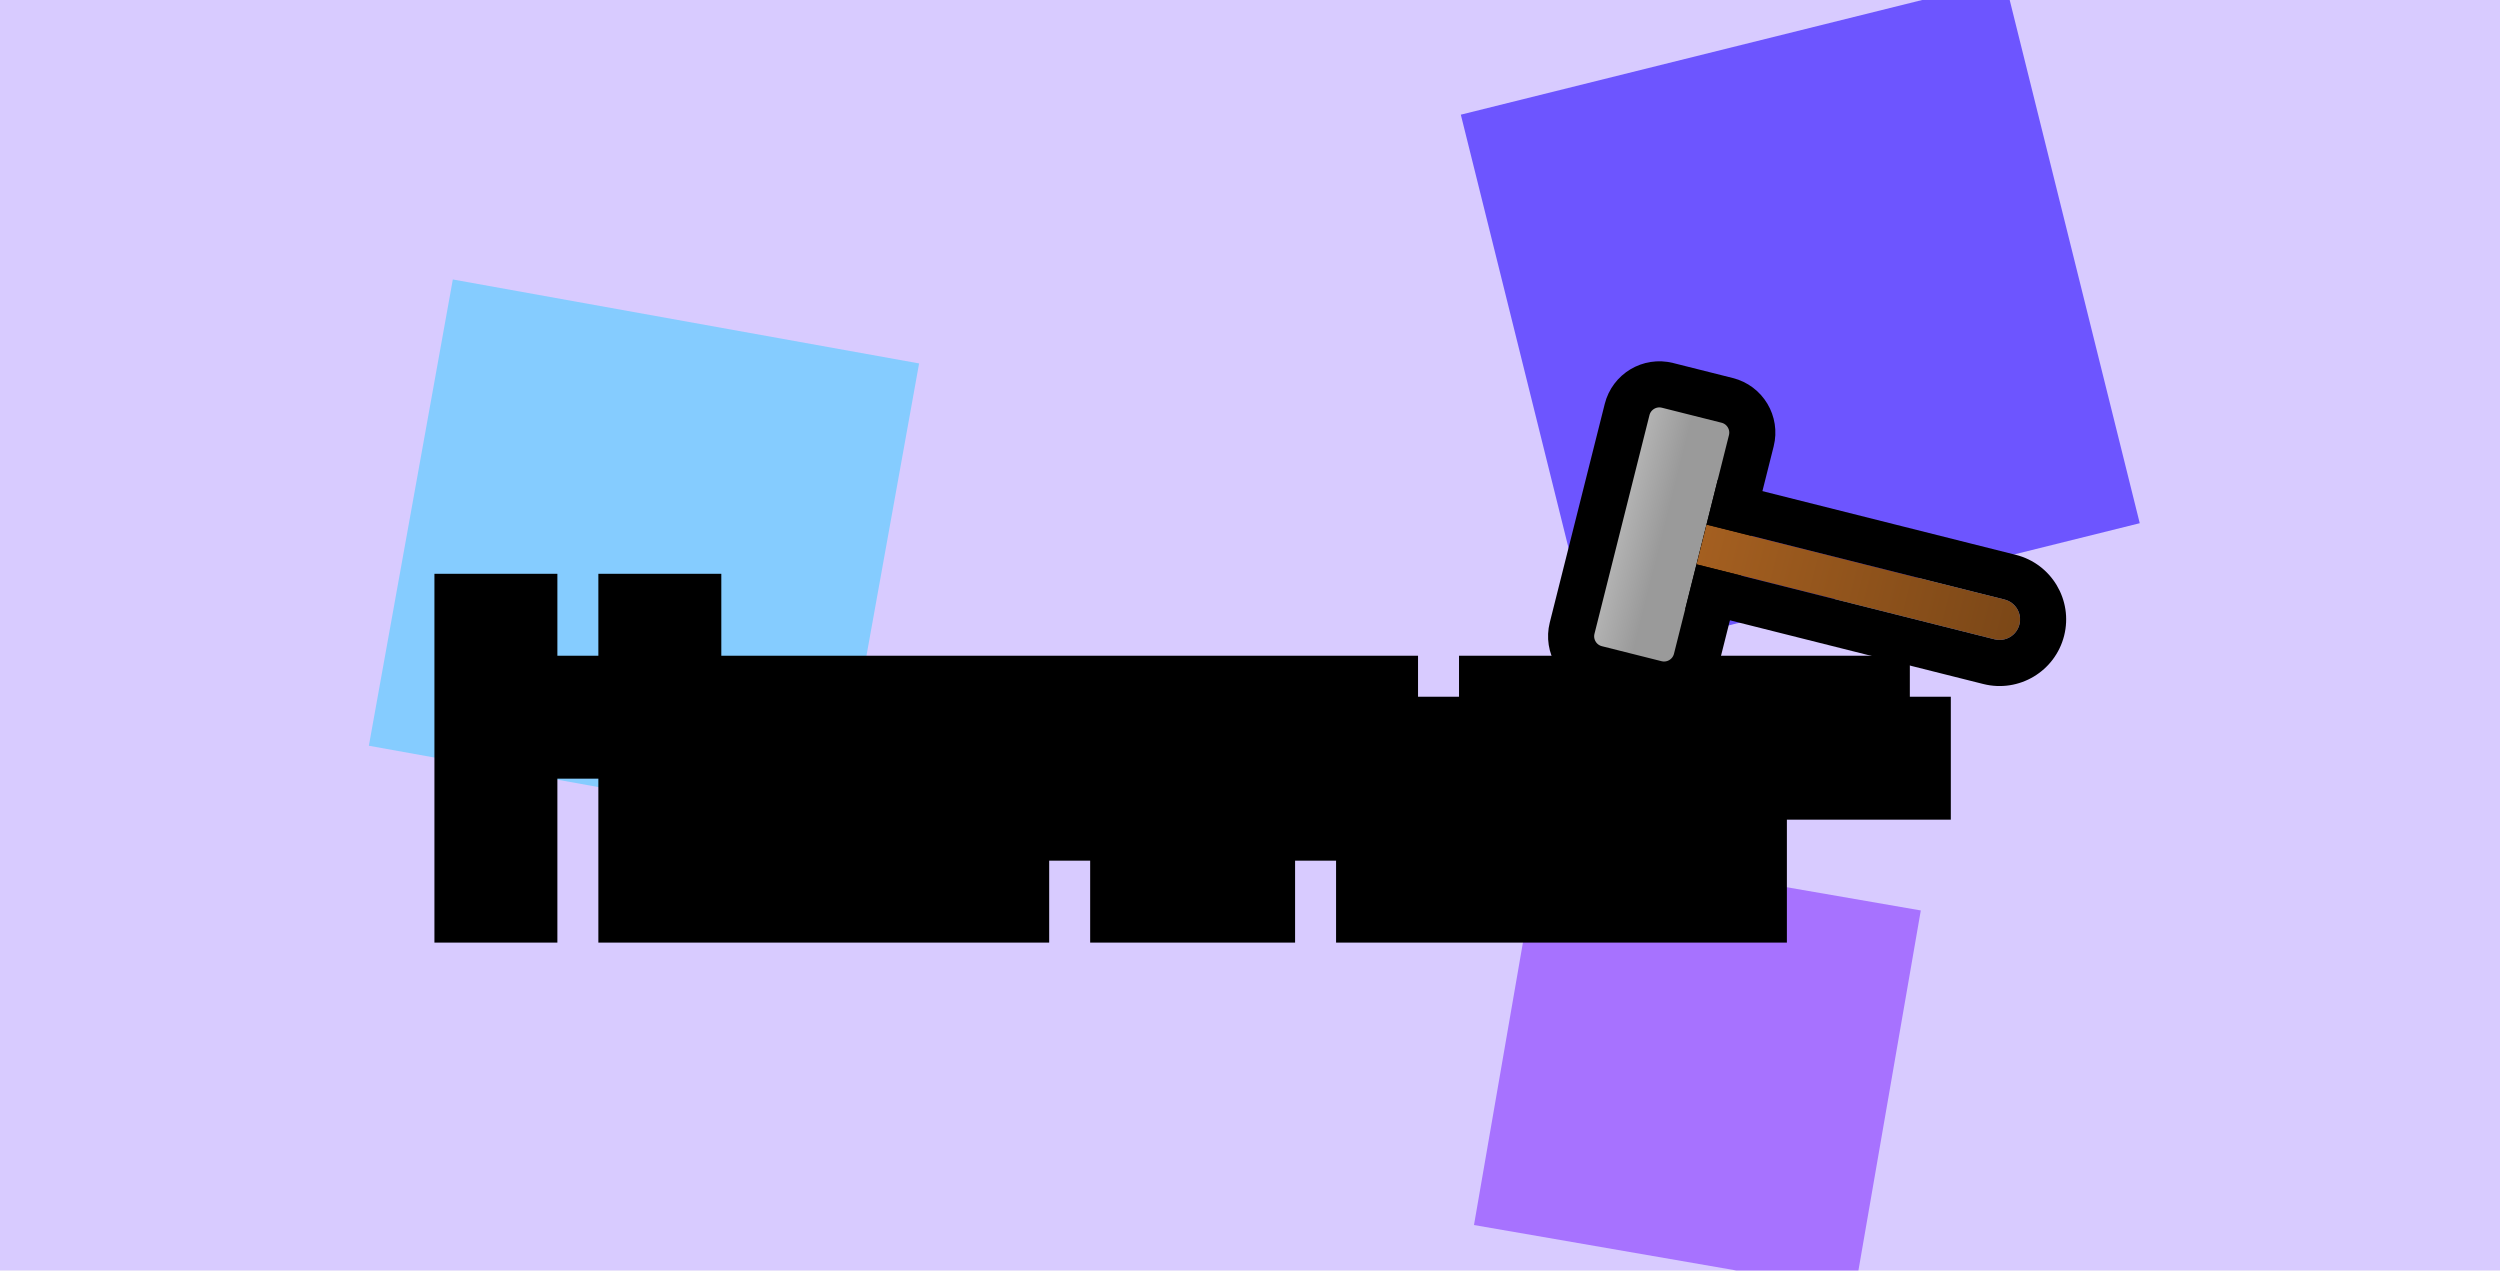
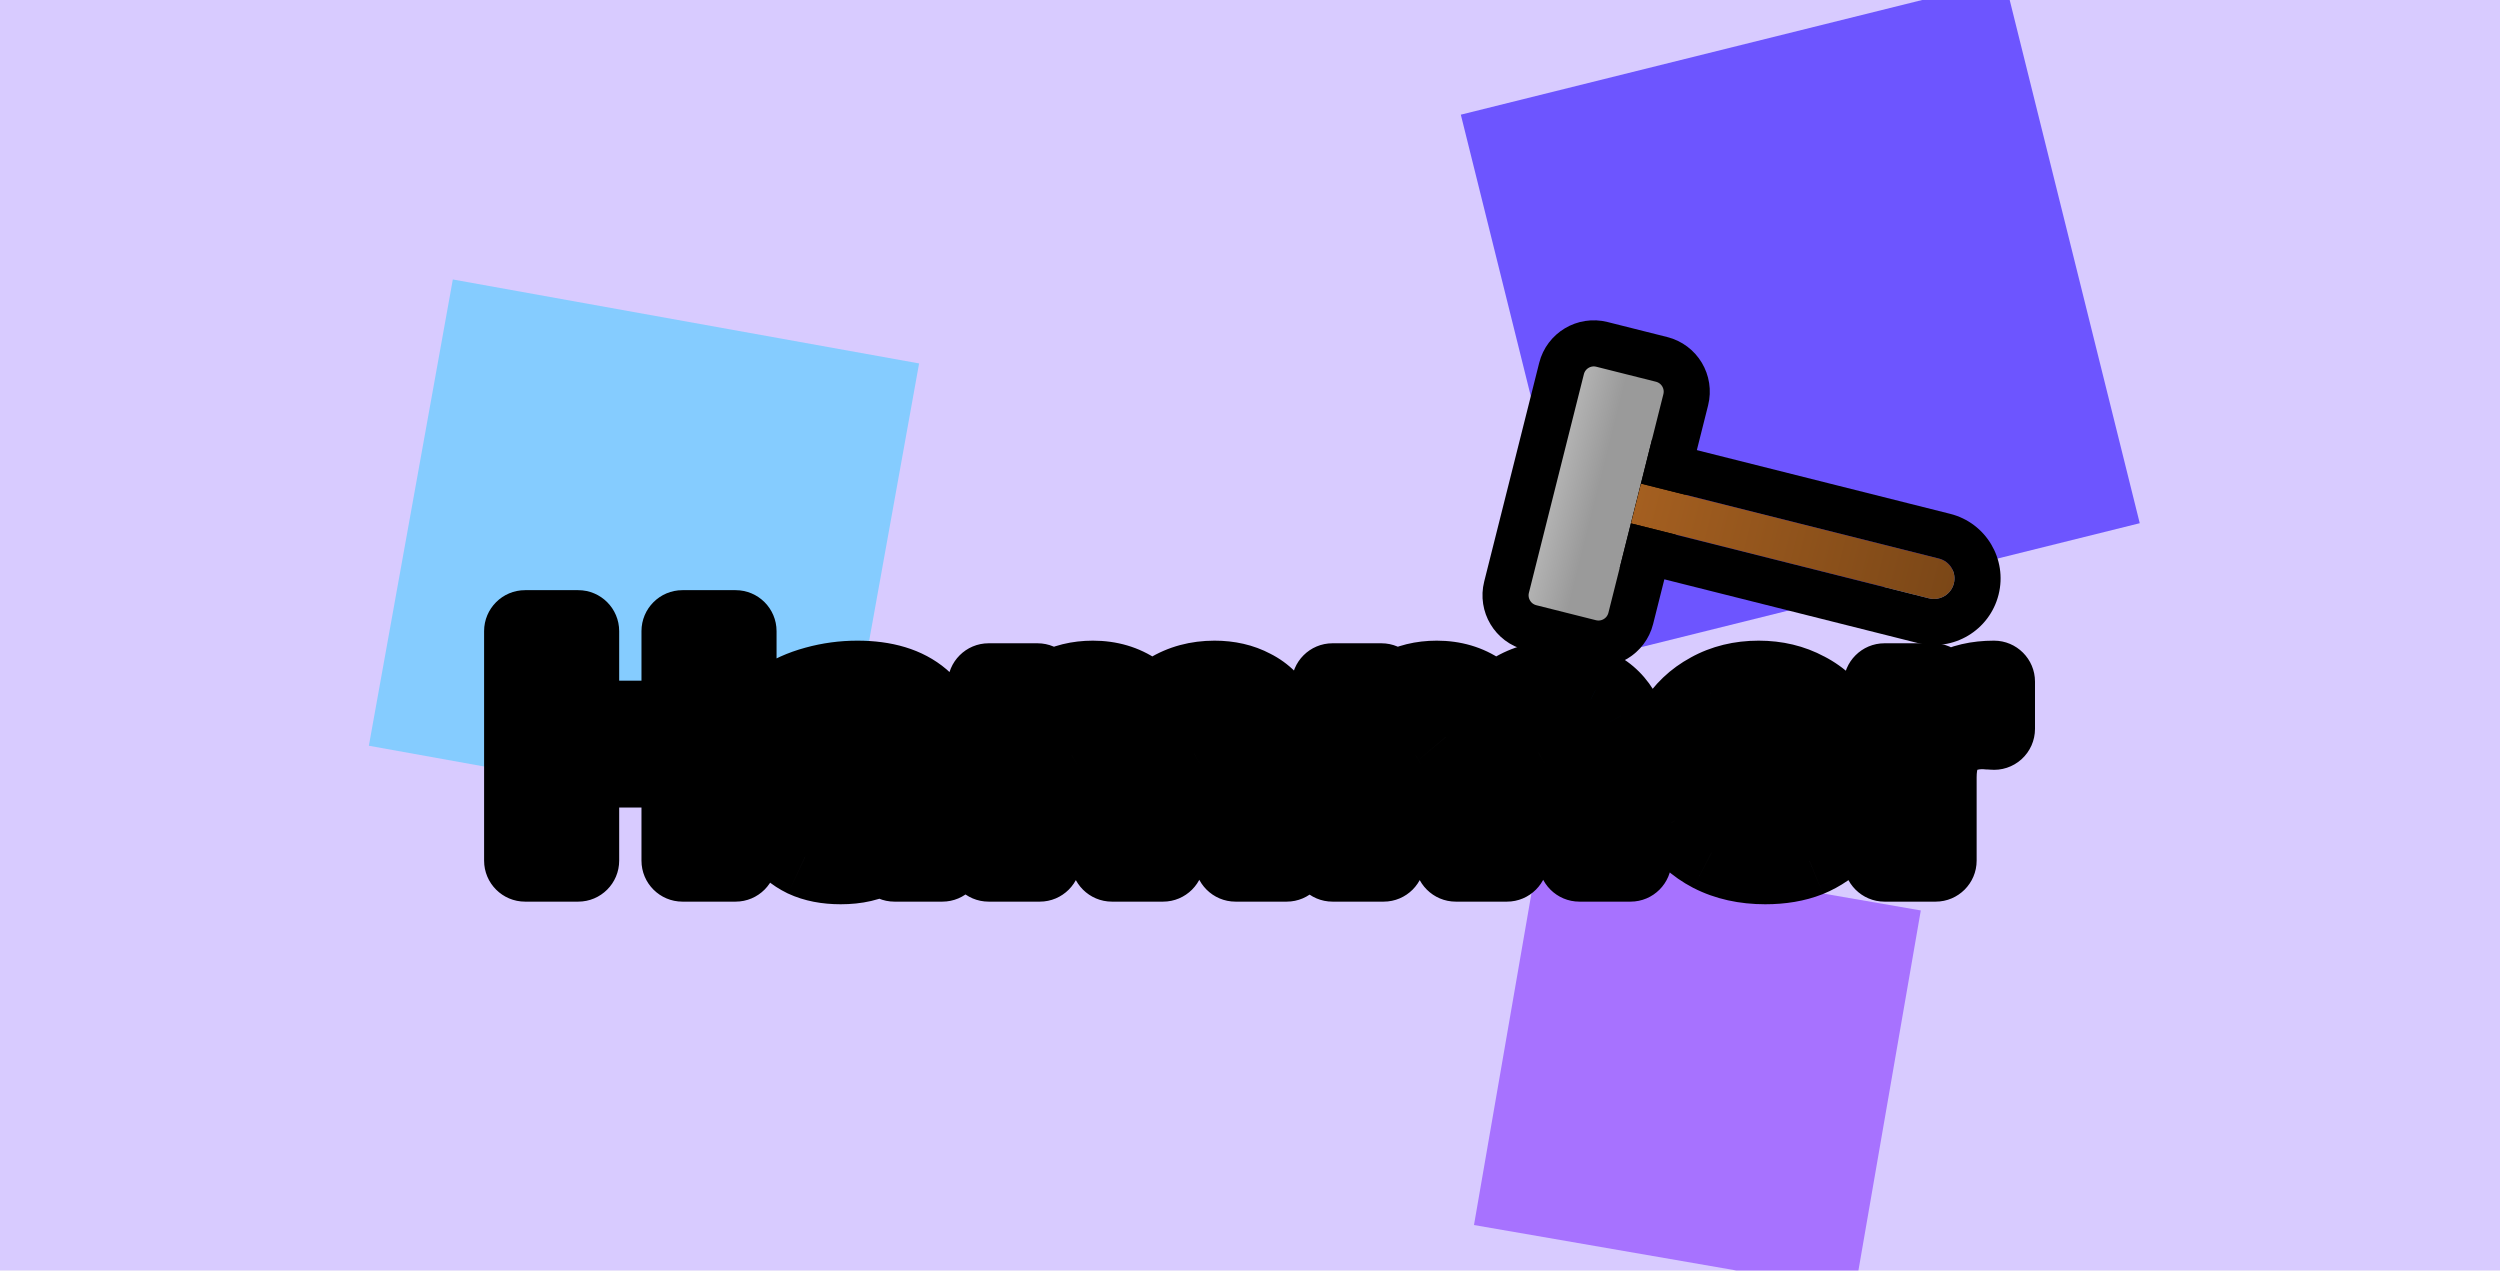
<svg xmlns="http://www.w3.org/2000/svg" width="61" height="31" viewBox="0 0 61 31" fill="none">
  <g clip-path="url(#clip0_1_2)">
    <rect width="61" height="31" fill="white" />
    <rect width="61" height="31" fill="#D8CBFF" />
    <rect x="11.049" y="6.819" width="11.56" height="11.56" transform="rotate(10.2079 11.0486 6.81876)" fill="#85CCFF" />
    <rect x="35.644" y="2.798" width="13.672" height="13.67" transform="rotate(-13.9589 35.6441 2.79801)" fill="#6D55FF" />
    <rect x="37.574" y="20.605" width="9.432" height="9.424" transform="rotate(9.82854 37.5742 20.6045)" fill="#A772FF" />
-     <g clip-path="url(#clip1_1_2)">
-       <path d="M11.6 22V15H12.6V17H15.6V15H16.6V22H15.6V18H12.6V22H11.6ZM17.6 21V20H18.6V21H17.6ZM18.6 22V21H21.6V20H18.6V19H21.6V18H22.6V22H18.6ZM18.6 18V17H21.6V18H18.6ZM25.6 20V18H26.6V20H25.6ZM27.6 22V18H28.6V22H27.6ZM23.6 22V17H25.6V18H24.6V22H23.6ZM26.6 18V17H27.6V18H26.6ZM31.6 20V18H32.6V20H31.6ZM33.6 22V18H34.6V22H33.6ZM29.6 22V17H31.6V18H30.6V22H29.6ZM32.6 18V17H33.6V18H32.6ZM36.6 22V21H40.6V22H36.6ZM35.6 21V18H36.6V19H39.6V18H40.6V20H36.6V21H35.6ZM36.6 18V17H39.6V18H36.6ZM45.6 19V18H46.6V19H45.6ZM41.6 22V17H42.6V18H43.6V19H42.6V22H41.6ZM43.6 18V17H45.6V18H43.6Z" fill="url(#paint0_linear_1_2)" />
-       <path d="M11.6 22H10.6V23H11.6V22ZM11.6 15V14H10.6V15H11.6ZM12.6 15H13.6V14H12.6V15ZM12.6 17H11.6V18H12.6V17ZM15.6 17V18H16.6V17H15.6ZM15.6 15V14H14.6V15H15.6ZM16.6 15H17.6V14H16.6V15ZM16.6 22V23H17.6V22H16.6ZM15.6 22H14.6V23H15.6V22ZM15.6 18H16.6V17H15.6V18ZM12.6 18V17H11.6V18H12.6ZM12.6 22V23H13.6V22H12.6ZM12.6 22V15H10.6V22H12.6ZM11.6 16H12.6V14H11.6V16ZM11.6 15V17H13.6V15H11.6ZM12.6 18H15.6V16H12.6V18ZM16.6 17V15H14.6V17H16.6ZM15.6 16H16.6V14H15.6V16ZM15.6 15V22H17.6V15H15.6ZM16.6 21H15.6V23H16.6V21ZM16.6 22V18H14.6V22H16.6ZM15.6 17H12.6V19H15.6V17ZM11.6 18V22H13.6V18H11.6ZM12.6 21H11.6V23H12.6V21ZM17.6 21H16.6V22H17.6V21ZM17.6 20V19H16.6V20H17.6ZM18.6 20H19.6V19H18.6V20ZM18.6 21V22H19.6V21H18.6ZM18.6 22H17.6V23H18.6V22ZM18.6 21V20H17.6V21H18.6ZM21.6 21V22H22.6V21H21.6ZM21.6 20H22.6V19H21.6V20ZM18.6 20H17.6V21H18.6V20ZM18.6 19V18H17.6V19H18.6ZM21.6 19V20H22.6V19H21.6ZM21.6 18V17H20.6V18H21.6ZM22.6 18H23.6V17H22.6V18ZM22.6 22V23H23.6V22H22.6ZM18.6 18H17.6V19H18.6V18ZM18.6 17V16H17.6V17H18.6ZM21.6 17H22.6V16H21.6V17ZM21.6 18V19H22.6V18H21.6ZM18.6 21V20H16.6V21H18.6ZM17.6 21H18.6V19H17.6V21ZM17.6 20V21H19.6V20H17.6ZM18.6 20H17.6V22H18.6V20ZM19.6 22V21H17.6V22H19.6ZM18.6 22H21.6V20H18.6V22ZM22.6 21V20H20.6V21H22.6ZM21.6 19H18.6V21H21.6V19ZM19.6 20V19H17.6V20H19.6ZM18.6 20H21.6V18H18.6V20ZM22.6 19V18H20.6V19H22.6ZM21.6 19H22.6V17H21.6V19ZM21.6 18V22H23.6V18H21.6ZM22.6 21H18.6V23H22.6V21ZM19.6 18V17H17.6V18H19.6ZM18.6 18H21.6V16H18.6V18ZM20.6 17V18H22.6V17H20.6ZM21.6 17H18.6V19H21.6V17ZM25.6 20H24.6V21H25.6V20ZM25.6 18V17H24.6V18H25.6ZM26.6 18H27.6V17H26.6V18ZM26.6 20V21H27.6V20H26.6ZM27.6 22H26.6V23H27.6V22ZM27.6 18V17H26.6V18H27.6ZM28.6 18H29.6V17H28.6V18ZM28.6 22V23H29.6V22H28.6ZM23.6 22H22.6V23H23.6V22ZM23.6 17V16H22.6V17H23.6ZM25.6 17H26.6V16H25.6V17ZM25.6 18V19H26.6V18H25.6ZM24.6 18V17H23.6V18H24.6ZM24.6 22V23H25.6V22H24.6ZM26.6 18H25.6V19H26.6V18ZM26.6 17V16H25.6V17H26.6ZM27.6 17H28.6V16H27.6V17ZM27.6 18V19H28.6V18H27.6ZM26.6 20V18H24.6V20H26.6ZM25.6 19H26.6V17H25.6V19ZM25.6 18V20H27.6V18H25.6ZM26.6 19H25.6V21H26.6V19ZM28.6 22V18H26.6V22H28.6ZM27.6 19H28.6V17H27.6V19ZM27.6 18V22H29.6V18H27.6ZM28.6 21H27.6V23H28.6V21ZM24.6 22V17H22.6V22H24.6ZM23.6 18H25.6V16H23.6V18ZM24.6 17V18H26.6V17H24.6ZM25.6 17H24.6V19H25.6V17ZM23.6 18V22H25.6V18H23.6ZM24.6 21H23.6V23H24.6V21ZM27.6 18V17H25.6V18H27.6ZM26.6 18H27.6V16H26.6V18ZM26.6 17V18H28.6V17H26.6ZM27.6 17H26.6V19H27.6V17ZM31.6 20H30.6V21H31.6V20ZM31.6 18V17H30.6V18H31.6ZM32.6 18H33.6V17H32.6V18ZM32.6 20V21H33.6V20H32.6ZM33.6 22H32.6V23H33.6V22ZM33.6 18V17H32.6V18H33.6ZM34.6 18H35.6V17H34.6V18ZM34.6 22V23H35.6V22H34.6ZM29.6 22H28.6V23H29.6V22ZM29.6 17V16H28.6V17H29.6ZM31.6 17H32.6V16H31.6V17ZM31.6 18V19H32.6V18H31.6ZM30.6 18V17H29.6V18H30.6ZM30.6 22V23H31.6V22H30.6ZM32.6 18H31.6V19H32.6V18ZM32.6 17V16H31.6V17H32.6ZM33.6 17H34.6V16H33.6V17ZM33.6 18V19H34.6V18H33.6ZM32.6 20V18H30.6V20H32.6ZM31.6 19H32.6V17H31.6V19ZM31.6 18V20H33.6V18H31.6ZM32.6 19H31.6V21H32.6V19ZM34.6 22V18H32.6V22H34.6ZM33.6 19H34.6V17H33.6V19ZM33.6 18V22H35.6V18H33.6ZM34.6 21H33.6V23H34.6V21ZM30.6 22V17H28.6V22H30.6ZM29.6 18H31.6V16H29.6V18ZM30.6 17V18H32.6V17H30.6ZM31.6 17H30.6V19H31.6V17ZM29.6 18V22H31.6V18H29.6ZM30.6 21H29.6V23H30.6V21ZM33.6 18V17H31.6V18H33.6ZM32.6 18H33.6V16H32.6V18ZM32.6 17V18H34.6V17H32.6ZM33.6 17H32.6V19H33.6V17ZM36.6 22H35.6V23H36.6V22ZM36.6 21V20H35.6V21H36.6ZM40.6 21H41.6V20H40.6V21ZM40.6 22V23H41.6V22H40.6ZM35.6 21H34.6V22H35.6V21ZM35.6 18V17H34.6V18H35.6ZM36.6 18H37.6V17H36.6V18ZM36.6 19H35.6V20H36.6V19ZM39.6 19V20H40.6V19H39.6ZM39.6 18V17H38.6V18H39.6ZM40.6 18H41.6V17H40.6V18ZM40.6 20V21H41.6V20H40.6ZM36.6 20V19H35.6V20H36.6ZM36.6 21V22H37.6V21H36.6ZM36.6 18H35.6V19H36.6V18ZM36.6 17V16H35.6V17H36.6ZM39.6 17H40.6V16H39.6V17ZM39.6 18V19H40.6V18H39.6ZM37.6 22V21H35.6V22H37.6ZM36.6 22H40.6V20H36.6V22ZM39.6 21V22H41.6V21H39.6ZM40.6 21H36.6V23H40.6V21ZM36.6 21V18H34.6V21H36.6ZM35.6 19H36.6V17H35.6V19ZM35.6 18V19H37.6V18H35.6ZM36.6 20H39.6V18H36.6V20ZM40.6 19V18H38.6V19H40.6ZM39.6 19H40.6V17H39.6V19ZM39.6 18V20H41.6V18H39.6ZM40.6 19H36.6V21H40.6V19ZM35.6 20V21H37.6V20H35.6ZM36.6 20H35.6V22H36.6V20ZM37.6 18V17H35.6V18H37.6ZM36.6 18H39.6V16H36.6V18ZM38.6 17V18H40.6V17H38.6ZM39.6 17H36.6V19H39.6V17ZM45.6 19H44.6V20H45.6V19ZM45.6 18V17H44.6V18H45.6ZM46.6 18H47.6V17H46.6V18ZM46.6 19V20H47.6V19H46.6ZM41.6 22H40.6V23H41.6V22ZM41.6 17V16H40.6V17H41.6ZM42.6 17H43.6V16H42.6V17ZM42.6 18H41.6V19H42.6V18ZM43.6 18H44.6V17H43.6V18ZM43.6 19V20H44.6V19H43.6ZM42.6 19V18H41.6V19H42.6ZM42.6 22V23H43.6V22H42.6ZM43.6 18H42.6V19H43.6V18ZM43.6 17V16H42.6V17H43.6ZM45.6 17H46.6V16H45.6V17ZM45.6 18V19H46.6V18H45.6ZM46.6 19V18H44.6V19H46.6ZM45.6 19H46.6V17H45.6V19ZM45.6 18V19H47.6V18H45.6ZM46.6 18H45.6V20H46.6V18ZM42.6 22V17H40.6V22H42.6ZM41.6 18H42.6V16H41.6V18ZM41.6 17V18H43.6V17H41.6ZM42.6 19H43.6V17H42.6V19ZM42.6 18V19H44.6V18H42.6ZM43.6 18H42.6V20H43.6V18ZM41.6 19V22H43.6V19H41.6ZM42.6 21H41.6V23H42.6V21ZM44.6 18V17H42.6V18H44.6ZM43.6 18H45.6V16H43.6V18ZM44.6 17V18H46.6V17H44.6ZM45.6 17H43.6V19H45.6V17Z" fill="black" />
-       <rect x="38.162" y="16.115" width="7.125" height="3.125" rx="0.812" transform="rotate(-75.884 38.1617 16.115)" fill="url(#paint1_linear_1_2)" stroke="black" stroke-width="1.125" />
-       <mask id="path-8-outside-1_1_2" maskUnits="userSpaceOnUse" x="40.906" y="10.861" width="10.918" height="7.288" fill="black">
-         <rect fill="white" x="40.906" y="10.861" width="10.918" height="7.288" />
-         <path d="M41.394 13.77L41.638 12.8L48.911 14.629C49.179 14.697 49.342 14.968 49.274 15.236V15.236C49.207 15.504 48.935 15.666 48.667 15.599L41.394 13.77Z" />
-       </mask>
-       <path d="M41.394 13.77L41.638 12.8L48.911 14.629C49.179 14.697 49.342 14.968 49.274 15.236V15.236C49.207 15.504 48.935 15.666 48.667 15.599L41.394 13.77Z" fill="url(#paint2_linear_1_2)" />
-       <path d="M41.394 13.77L41.638 12.8L41.394 13.77ZM49.186 13.538C50.056 13.757 50.584 14.64 50.365 15.51C50.146 16.381 49.263 16.909 48.393 16.69L48.305 14.477L48.061 15.447L49.186 13.538ZM50.365 15.51C50.146 16.381 49.263 16.909 48.393 16.69L41.119 14.861L41.638 12.8L48.911 14.629C49.04 14.662 49.15 14.744 49.218 14.857C49.286 14.971 49.306 15.107 49.274 15.236L50.365 15.51ZM41.912 11.709L49.186 13.538C50.056 13.757 50.584 14.64 50.365 15.51L49.274 15.236C49.242 15.365 49.16 15.475 49.046 15.543C48.932 15.611 48.796 15.631 48.667 15.599L41.879 13.892L41.394 13.77L41.912 11.709Z" fill="black" mask="url(#path-8-outside-1_1_2)" />
-     </g>
+     <path d="M16.652 15.4H17.948V21H16.652V15.4ZM14.108 21H12.812V15.4H14.108V21ZM16.748 18.704H14.012V17.608H16.748V18.704ZM21.825 21V20.16L21.745 19.976V18.472C21.745 18.205 21.663 17.997 21.497 17.848C21.337 17.699 21.089 17.624 20.753 17.624C20.524 17.624 20.297 17.661 20.073 17.736C19.855 17.805 19.668 17.901 19.513 18.024L19.065 17.152C19.3 16.987 19.583 16.859 19.913 16.768C20.244 16.677 20.58 16.632 20.921 16.632C21.577 16.632 22.087 16.787 22.449 17.096C22.812 17.405 22.993 17.888 22.993 18.544V21H21.825ZM20.513 21.064C20.177 21.064 19.889 21.008 19.649 20.896C19.409 20.779 19.225 20.621 19.097 20.424C18.969 20.227 18.905 20.005 18.905 19.76C18.905 19.504 18.967 19.28 19.089 19.088C19.217 18.896 19.417 18.747 19.689 18.64C19.961 18.528 20.316 18.472 20.753 18.472H21.897V19.2H20.889C20.596 19.2 20.393 19.248 20.281 19.344C20.175 19.44 20.121 19.56 20.121 19.704C20.121 19.864 20.183 19.992 20.305 20.088C20.433 20.179 20.607 20.224 20.825 20.224C21.033 20.224 21.22 20.176 21.385 20.08C21.551 19.979 21.671 19.832 21.745 19.64L21.937 20.216C21.847 20.493 21.681 20.704 21.441 20.848C21.201 20.992 20.892 21.064 20.513 21.064ZM29.635 16.632C29.976 16.632 30.277 16.701 30.539 16.84C30.805 16.973 31.014 17.181 31.163 17.464C31.317 17.741 31.395 18.099 31.395 18.536V21H30.147V18.728C30.147 18.381 30.075 18.125 29.931 17.96C29.787 17.795 29.584 17.712 29.323 17.712C29.142 17.712 28.979 17.755 28.835 17.84C28.691 17.92 28.579 18.043 28.499 18.208C28.419 18.373 28.379 18.584 28.379 18.84V21H27.131V18.728C27.131 18.381 27.059 18.125 26.915 17.96C26.776 17.795 26.576 17.712 26.315 17.712C26.134 17.712 25.971 17.755 25.827 17.84C25.683 17.92 25.571 18.043 25.491 18.208C25.411 18.373 25.371 18.584 25.371 18.84V21H24.123V16.696H25.315V17.872L25.091 17.528C25.24 17.235 25.451 17.013 25.723 16.864C26 16.709 26.315 16.632 26.667 16.632C27.061 16.632 27.405 16.733 27.699 16.936C27.997 17.133 28.195 17.437 28.291 17.848L27.851 17.728C27.995 17.392 28.224 17.125 28.539 16.928C28.859 16.731 29.224 16.632 29.635 16.632ZM38.026 16.632C38.367 16.632 38.668 16.701 38.929 16.84C39.196 16.973 39.404 17.181 39.553 17.464C39.708 17.741 39.785 18.099 39.785 18.536V21H38.538V18.728C38.538 18.381 38.465 18.125 38.322 17.96C38.178 17.795 37.975 17.712 37.714 17.712C37.532 17.712 37.37 17.755 37.225 17.84C37.081 17.92 36.969 18.043 36.889 18.208C36.809 18.373 36.77 18.584 36.77 18.84V21H35.522V18.728C35.522 18.381 35.45 18.125 35.306 17.96C35.167 17.795 34.967 17.712 34.706 17.712C34.524 17.712 34.361 17.755 34.218 17.84C34.074 17.92 33.962 18.043 33.882 18.208C33.801 18.373 33.761 18.584 33.761 18.84V21H32.514V16.696H33.706V17.872L33.481 17.528C33.631 17.235 33.842 17.013 34.114 16.864C34.391 16.709 34.706 16.632 35.057 16.632C35.452 16.632 35.796 16.733 36.09 16.936C36.388 17.133 36.586 17.437 36.681 17.848L36.242 17.728C36.386 17.392 36.615 17.125 36.929 16.928C37.249 16.731 37.615 16.632 38.026 16.632ZM43.071 21.064C42.581 21.064 42.149 20.968 41.775 20.776C41.407 20.584 41.122 20.323 40.919 19.992C40.717 19.656 40.615 19.275 40.615 18.848C40.615 18.416 40.714 18.035 40.911 17.704C41.114 17.368 41.389 17.107 41.735 16.92C42.082 16.728 42.474 16.632 42.911 16.632C43.333 16.632 43.711 16.723 44.047 16.904C44.389 17.08 44.658 17.336 44.855 17.672C45.053 18.003 45.151 18.4 45.151 18.864C45.151 18.912 45.149 18.968 45.143 19.032C45.138 19.091 45.133 19.147 45.127 19.2H41.631V18.472H44.471L43.991 18.688C43.991 18.464 43.946 18.269 43.855 18.104C43.765 17.939 43.639 17.811 43.479 17.72C43.319 17.624 43.133 17.576 42.919 17.576C42.706 17.576 42.517 17.624 42.351 17.72C42.191 17.811 42.066 17.941 41.975 18.112C41.885 18.277 41.839 18.475 41.839 18.704V18.896C41.839 19.131 41.89 19.339 41.991 19.52C42.098 19.696 42.245 19.832 42.431 19.928C42.623 20.019 42.847 20.064 43.103 20.064C43.333 20.064 43.533 20.029 43.703 19.96C43.879 19.891 44.039 19.787 44.183 19.648L44.847 20.368C44.65 20.592 44.402 20.765 44.103 20.888C43.805 21.005 43.461 21.064 43.071 21.064ZM45.982 21V16.696H47.174V17.912L47.006 17.56C47.134 17.256 47.34 17.027 47.622 16.872C47.905 16.712 48.249 16.632 48.654 16.632V17.784C48.601 17.779 48.553 17.776 48.51 17.776C48.468 17.771 48.422 17.768 48.374 17.768C48.033 17.768 47.756 17.867 47.542 18.064C47.334 18.256 47.23 18.557 47.23 18.968V21H45.982Z" fill="url(#paint0_linear_1_2)" />
+     <path d="M16.652 15.4V14.4C16.1 14.4 15.652 14.848 15.652 15.4H16.652ZM17.948 15.4H18.948C18.948 14.848 18.501 14.4 17.948 14.4V15.4ZM17.948 21V22C18.501 22 18.948 21.552 18.948 21H17.948ZM16.652 21H15.652C15.652 21.552 16.1 22 16.652 22V21ZM14.108 21V22C14.661 22 15.108 21.552 15.108 21H14.108ZM12.812 21H11.812C11.812 21.552 12.26 22 12.812 22V21ZM12.812 15.4V14.4C12.26 14.4 11.812 14.848 11.812 15.4H12.812ZM14.108 15.4H15.108C15.108 14.848 14.661 14.4 14.108 14.4V15.4ZM16.748 18.704V19.704C17.301 19.704 17.748 19.256 17.748 18.704H16.748ZM14.012 18.704H13.012C13.012 19.256 13.46 19.704 14.012 19.704V18.704ZM14.012 17.608V16.608C13.46 16.608 13.012 17.056 13.012 17.608H14.012ZM16.748 17.608H17.748C17.748 17.056 17.301 16.608 16.748 16.608V17.608ZM16.652 16.4H17.948V14.4H16.652V16.4ZM16.948 15.4V21H18.948V15.4H16.948ZM17.948 20H16.652V22H17.948V20ZM17.652 21V15.4H15.652V21H17.652ZM14.108 20H12.812V22H14.108V20ZM13.812 21V15.4H11.812V21H13.812ZM12.812 16.4H14.108V14.4H12.812V16.4ZM13.108 15.4V21H15.108V15.4H13.108ZM16.748 17.704H14.012V19.704H16.748V17.704ZM15.012 18.704V17.608H13.012V18.704H15.012ZM14.012 18.608H16.748V16.608H14.012V18.608ZM15.748 17.608V18.704H17.748V17.608H15.748ZM21.825 21H20.825C20.825 21.552 21.273 22 21.825 22V21ZM21.825 20.16H22.825C22.825 20.023 22.797 19.887 22.742 19.761L21.825 20.16ZM21.745 19.976H20.745C20.745 20.113 20.774 20.249 20.828 20.375L21.745 19.976ZM21.497 17.848L20.815 18.579C20.819 18.583 20.823 18.587 20.827 18.59L21.497 17.848ZM20.073 17.736L20.376 18.689C20.38 18.688 20.385 18.686 20.39 18.685L20.073 17.736ZM19.513 18.024L18.624 18.481C18.761 18.747 19.01 18.938 19.302 19.001C19.595 19.065 19.9 18.994 20.135 18.808L19.513 18.024ZM19.065 17.152L18.489 16.334C18.082 16.622 17.948 17.165 18.176 17.609L19.065 17.152ZM19.913 16.768L19.649 15.804L19.649 15.804L19.913 16.768ZM22.449 17.096L23.098 16.335L23.098 16.335L22.449 17.096ZM22.993 21V22C23.546 22 23.993 21.552 23.993 21H22.993ZM19.649 20.896L19.21 21.794C19.216 21.797 19.221 21.8 19.227 21.802L19.649 20.896ZM19.097 20.424L19.936 19.88L19.936 19.88L19.097 20.424ZM19.089 19.088L18.257 18.533C18.254 18.539 18.25 18.544 18.247 18.55L19.089 19.088ZM19.689 18.64L20.055 19.571C20.06 19.569 20.065 19.567 20.07 19.565L19.689 18.64ZM21.897 18.472H22.897C22.897 17.92 22.45 17.472 21.897 17.472V18.472ZM21.897 19.2V20.2C22.45 20.2 22.897 19.752 22.897 19.2H21.897ZM20.281 19.344L19.631 18.585C19.625 18.59 19.618 18.595 19.612 18.601L20.281 19.344ZM20.305 20.088L19.689 20.875C19.702 20.885 19.714 20.895 19.727 20.904L20.305 20.088ZM21.385 20.08L21.887 20.945C21.894 20.941 21.901 20.937 21.908 20.933L21.385 20.08ZM21.745 19.64L22.694 19.324C22.561 18.924 22.191 18.651 21.77 18.64C21.349 18.63 20.966 18.885 20.813 19.278L21.745 19.64ZM21.937 20.216L22.888 20.527C22.954 20.323 22.954 20.103 22.886 19.9L21.937 20.216ZM21.441 20.848L20.927 19.991L20.927 19.991L21.441 20.848ZM22.825 21V20.16H20.825V21H22.825ZM22.742 19.761L22.662 19.577L20.828 20.375L20.908 20.559L22.742 19.761ZM22.745 19.976V18.472H20.745V19.976H22.745ZM22.745 18.472C22.745 17.983 22.584 17.482 22.168 17.106L20.827 18.59C20.813 18.577 20.798 18.561 20.784 18.541C20.771 18.521 20.761 18.502 20.754 18.485C20.741 18.452 20.745 18.442 20.745 18.472H22.745ZM22.18 17.117C21.757 16.722 21.211 16.624 20.753 16.624V18.624C20.801 18.624 20.837 18.627 20.862 18.63C20.888 18.633 20.9 18.637 20.903 18.637C20.907 18.639 20.866 18.627 20.815 18.579L22.18 17.117ZM20.753 16.624C20.413 16.624 20.08 16.68 19.757 16.787L20.39 18.685C20.515 18.643 20.635 18.624 20.753 18.624V16.624ZM19.771 16.783C19.455 16.883 19.156 17.031 18.892 17.241L20.135 18.808C20.18 18.771 20.254 18.728 20.376 18.689L19.771 16.783ZM20.403 17.567L19.955 16.695L18.176 17.609L18.624 18.481L20.403 17.567ZM19.641 17.97C19.765 17.882 19.938 17.798 20.178 17.732L19.649 15.804C19.228 15.919 18.835 16.091 18.489 16.334L19.641 17.97ZM20.178 17.732C20.423 17.665 20.67 17.632 20.921 17.632V15.632C20.49 15.632 20.065 15.689 19.649 15.804L20.178 17.732ZM20.921 17.632C21.429 17.632 21.677 17.751 21.8 17.857L23.098 16.335C22.497 15.822 21.726 15.632 20.921 15.632V17.632ZM21.8 17.857C21.865 17.912 21.993 18.065 21.993 18.544H23.993C23.993 17.711 23.759 16.898 23.098 16.335L21.8 17.857ZM21.993 18.544V21H23.993V18.544H21.993ZM22.993 20H21.825V22H22.993V20ZM20.513 20.064C20.285 20.064 20.149 20.026 20.072 19.99L19.227 21.802C19.63 21.99 20.069 22.064 20.513 22.064V20.064ZM20.089 19.998C19.989 19.949 19.953 19.905 19.936 19.88L18.258 20.968C18.498 21.337 18.83 21.608 19.21 21.794L20.089 19.998ZM19.936 19.88C19.918 19.852 19.905 19.821 19.905 19.76H17.905C17.905 20.19 18.021 20.602 18.258 20.968L19.936 19.88ZM19.905 19.76C19.905 19.671 19.924 19.638 19.932 19.626L18.247 18.55C18.009 18.922 17.905 19.337 17.905 19.76H19.905ZM19.921 19.643C19.917 19.649 19.918 19.645 19.934 19.633C19.951 19.62 19.988 19.597 20.055 19.571L19.324 17.709C18.913 17.87 18.526 18.131 18.257 18.533L19.921 19.643ZM20.07 19.565C20.177 19.52 20.389 19.472 20.753 19.472V17.472C20.243 17.472 19.745 17.535 19.309 17.715L20.07 19.565ZM20.753 19.472H21.897V17.472H20.753V19.472ZM20.897 18.472V19.2H22.897V18.472H20.897ZM21.897 18.2H20.889V20.2H21.897V18.2ZM20.889 18.2C20.558 18.2 20.033 18.239 19.631 18.585L20.932 20.103C20.878 20.149 20.83 20.176 20.799 20.19C20.768 20.204 20.749 20.209 20.748 20.209C20.747 20.209 20.757 20.207 20.783 20.204C20.808 20.202 20.843 20.2 20.889 20.2V18.2ZM19.612 18.601C19.294 18.887 19.121 19.278 19.121 19.704H21.121C21.121 19.758 21.111 19.832 21.075 19.912C21.04 19.992 20.992 20.05 20.95 20.087L19.612 18.601ZM19.121 19.704C19.121 20.162 19.317 20.584 19.689 20.875L20.922 19.3C20.97 19.338 21.027 19.4 21.069 19.488C21.111 19.575 21.121 19.654 21.121 19.704H19.121ZM19.727 20.904C20.079 21.153 20.479 21.224 20.825 21.224V19.224C20.783 19.224 20.773 19.22 20.784 19.223C20.798 19.226 20.836 19.238 20.883 19.272L19.727 20.904ZM20.825 21.224C21.194 21.224 21.556 21.137 21.887 20.945L20.883 19.215C20.88 19.217 20.878 19.218 20.872 19.22C20.866 19.221 20.852 19.224 20.825 19.224V21.224ZM21.908 20.933C22.272 20.71 22.529 20.385 22.677 20.002L20.813 19.278C20.811 19.284 20.813 19.276 20.825 19.261C20.838 19.245 20.852 19.234 20.863 19.227L21.908 20.933ZM20.797 19.956L20.989 20.532L22.886 19.9L22.694 19.324L20.797 19.956ZM20.987 19.905C20.968 19.964 20.951 19.976 20.927 19.991L21.956 21.706C22.412 21.432 22.726 21.022 22.888 20.527L20.987 19.905ZM20.927 19.991C20.888 20.014 20.773 20.064 20.513 20.064V22.064C21.012 22.064 21.515 21.97 21.956 21.706L20.927 19.991ZM30.539 16.84L30.07 17.723C30.077 17.727 30.084 17.731 30.092 17.734L30.539 16.84ZM31.163 17.464L30.279 17.931C30.282 17.938 30.286 17.945 30.29 17.951L31.163 17.464ZM31.395 21V22C31.947 22 32.395 21.552 32.395 21H31.395ZM30.147 21H29.147C29.147 21.552 29.595 22 30.147 22V21ZM29.931 17.96L30.685 17.303L30.685 17.303L29.931 17.96ZM28.835 17.84L29.32 18.714C29.329 18.71 29.337 18.705 29.345 18.7L28.835 17.84ZM28.499 18.208L29.399 18.644L29.399 18.644L28.499 18.208ZM28.379 21V22C28.931 22 29.379 21.552 29.379 21H28.379ZM27.131 21H26.131C26.131 21.552 26.579 22 27.131 22V21ZM26.915 17.96L26.149 18.603C26.153 18.607 26.157 18.612 26.161 18.617L26.915 17.96ZM25.827 17.84L26.312 18.714C26.321 18.71 26.329 18.705 26.337 18.7L25.827 17.84ZM25.491 18.208L26.391 18.644L26.391 18.644L25.491 18.208ZM25.371 21V22C25.923 22 26.371 21.552 26.371 21H25.371ZM24.123 21H23.123C23.123 21.552 23.571 22 24.123 22V21ZM24.123 16.696V15.696C23.571 15.696 23.123 16.144 23.123 16.696H24.123ZM25.315 16.696H26.315C26.315 16.144 25.867 15.696 25.315 15.696V16.696ZM25.315 17.872L24.477 18.418C24.718 18.789 25.175 18.957 25.599 18.831C26.024 18.705 26.315 18.315 26.315 17.872H25.315ZM25.091 17.528L24.2 17.074C24.038 17.393 24.058 17.774 24.253 18.074L25.091 17.528ZM25.723 16.864L26.204 17.741L26.21 17.737L25.723 16.864ZM27.699 16.936L27.13 17.759C27.136 17.763 27.142 17.767 27.148 17.77L27.699 16.936ZM28.291 17.848L28.028 18.813C28.368 18.905 28.731 18.812 28.985 18.568C29.239 18.323 29.345 17.963 29.265 17.62L28.291 17.848ZM27.851 17.728L26.932 17.334C26.818 17.6 26.825 17.902 26.95 18.163C27.076 18.423 27.309 18.617 27.588 18.693L27.851 17.728ZM28.539 16.928L28.014 16.077L28.008 16.081L28.539 16.928ZM29.635 17.632C29.838 17.632 29.974 17.672 30.07 17.723L31.008 15.957C30.581 15.73 30.114 15.632 29.635 15.632V17.632ZM30.092 17.734C30.158 17.767 30.219 17.819 30.279 17.931L32.047 16.997C31.808 16.544 31.453 16.179 30.986 15.946L30.092 17.734ZM30.29 17.951C30.336 18.034 30.395 18.208 30.395 18.536H32.395C32.395 17.989 32.299 17.449 32.036 16.977L30.29 17.951ZM30.395 18.536V21H32.395V18.536H30.395ZM31.395 20H30.147V22H31.395V20ZM31.147 21V18.728H29.147V21H31.147ZM31.147 18.728C31.147 18.273 31.057 17.731 30.685 17.303L29.177 18.617C29.133 18.567 29.126 18.532 29.13 18.547C29.135 18.565 29.147 18.62 29.147 18.728H31.147ZM30.685 17.303C30.314 16.878 29.812 16.712 29.323 16.712V18.712C29.349 18.712 29.333 18.716 29.293 18.7C29.25 18.682 29.207 18.652 29.177 18.617L30.685 17.303ZM29.323 16.712C28.978 16.712 28.636 16.795 28.325 16.98L29.345 18.7C29.341 18.703 29.337 18.705 29.332 18.707C29.327 18.709 29.322 18.71 29.319 18.711C29.311 18.713 29.311 18.712 29.323 18.712V16.712ZM28.349 16.966C28.005 17.157 27.758 17.444 27.599 17.772L29.399 18.644C29.401 18.639 29.397 18.649 29.381 18.666C29.365 18.684 29.344 18.701 29.32 18.714L28.349 16.966ZM27.599 17.772C27.432 18.116 27.379 18.489 27.379 18.84H29.379C29.379 18.679 29.405 18.631 29.399 18.644L27.599 17.772ZM27.379 18.84V21H29.379V18.84H27.379ZM28.379 20H27.131V22H28.379V20ZM28.131 21V18.728H26.131V21H28.131ZM28.131 18.728C28.131 18.273 28.041 17.731 27.669 17.303L26.161 18.617C26.117 18.567 26.11 18.532 26.114 18.547C26.119 18.565 26.131 18.62 26.131 18.728H28.131ZM27.681 17.317C27.312 16.878 26.803 16.712 26.315 16.712V18.712C26.341 18.712 26.322 18.716 26.279 18.698C26.23 18.678 26.183 18.644 26.149 18.603L27.681 17.317ZM26.315 16.712C25.97 16.712 25.628 16.795 25.317 16.98L26.337 18.7C26.333 18.703 26.328 18.705 26.324 18.707C26.319 18.709 26.314 18.71 26.311 18.711C26.303 18.713 26.303 18.712 26.315 18.712V16.712ZM25.341 16.966C24.997 17.157 24.75 17.444 24.591 17.772L26.391 18.644C26.393 18.639 26.389 18.649 26.373 18.666C26.357 18.684 26.336 18.701 26.312 18.714L25.341 16.966ZM24.591 17.772C24.424 18.116 24.371 18.489 24.371 18.84H26.371C26.371 18.679 26.397 18.631 26.391 18.644L24.591 17.772ZM24.371 18.84V21H26.371V18.84H24.371ZM25.371 20H24.123V22H25.371V20ZM25.123 21V16.696H23.123V21H25.123ZM24.123 17.696H25.315V15.696H24.123V17.696ZM24.315 16.696V17.872H26.315V16.696H24.315ZM26.153 17.326L25.929 16.982L24.253 18.074L24.477 18.418L26.153 17.326ZM25.982 17.982C26.046 17.856 26.119 17.787 26.204 17.741L25.242 15.987C24.783 16.239 24.434 16.613 24.2 17.074L25.982 17.982ZM26.21 17.737C26.323 17.674 26.466 17.632 26.667 17.632V15.632C26.163 15.632 25.678 15.744 25.236 15.991L26.21 17.737ZM26.667 17.632C26.881 17.632 27.022 17.684 27.13 17.759L28.267 16.113C27.789 15.783 27.242 15.632 26.667 15.632V17.632ZM27.148 17.77C27.196 17.802 27.268 17.866 27.317 18.076L29.265 17.62C29.122 17.008 28.799 16.465 28.25 16.102L27.148 17.77ZM28.554 16.883L28.114 16.763L27.588 18.693L28.028 18.813L28.554 16.883ZM28.77 18.122C28.832 17.976 28.925 17.866 29.07 17.775L28.008 16.081C27.523 16.384 27.157 16.808 26.932 17.334L28.77 18.122ZM29.064 17.779C29.212 17.688 29.392 17.632 29.635 17.632V15.632C29.057 15.632 28.506 15.773 28.014 16.077L29.064 17.779ZM38.929 16.84L38.461 17.723C38.468 17.727 38.475 17.731 38.482 17.734L38.929 16.84ZM39.553 17.464L38.669 17.931C38.673 17.938 38.676 17.945 38.68 17.951L39.553 17.464ZM39.785 21V22C40.338 22 40.785 21.552 40.785 21H39.785ZM38.538 21H37.538C37.538 21.552 37.985 22 38.538 22V21ZM38.322 17.96L39.076 17.303L39.076 17.303L38.322 17.96ZM37.225 17.84L37.711 18.714C37.719 18.71 37.727 18.705 37.735 18.7L37.225 17.84ZM36.889 18.208L37.79 18.644L37.79 18.644L36.889 18.208ZM36.77 21V22C37.322 22 37.77 21.552 37.77 21H36.77ZM35.522 21H34.522C34.522 21.552 34.969 22 35.522 22V21ZM35.306 17.96L34.539 18.603C34.543 18.607 34.547 18.612 34.551 18.617L35.306 17.96ZM34.218 17.84L34.703 18.714C34.711 18.71 34.719 18.705 34.727 18.7L34.218 17.84ZM33.882 18.208L34.782 18.644L34.782 18.644L33.882 18.208ZM33.761 21V22C34.314 22 34.761 21.552 34.761 21H33.761ZM32.514 21H31.514C31.514 21.552 31.961 22 32.514 22V21ZM32.514 16.696V15.696C31.961 15.696 31.514 16.144 31.514 16.696H32.514ZM33.706 16.696H34.706C34.706 16.144 34.258 15.696 33.706 15.696V16.696ZM33.706 17.872L32.867 18.418C33.109 18.789 33.566 18.957 33.99 18.831C34.414 18.705 34.706 18.315 34.706 17.872H33.706ZM33.481 17.528L32.59 17.074C32.428 17.393 32.448 17.774 32.644 18.074L33.481 17.528ZM34.114 16.864L34.595 17.741L34.601 17.737L34.114 16.864ZM36.09 16.936L35.521 17.759C35.527 17.763 35.532 17.767 35.538 17.77L36.09 16.936ZM36.681 17.848L36.418 18.813C36.758 18.905 37.122 18.812 37.376 18.568C37.629 18.323 37.735 17.963 37.655 17.62L36.681 17.848ZM36.242 17.728L35.322 17.334C35.208 17.6 35.215 17.902 35.341 18.163C35.467 18.423 35.699 18.617 35.978 18.693L36.242 17.728ZM36.929 16.928L36.405 16.077L36.398 16.081L36.929 16.928ZM38.026 17.632C38.229 17.632 38.365 17.672 38.461 17.723L39.398 15.957C38.972 15.73 38.505 15.632 38.026 15.632V17.632ZM38.482 17.734C38.548 17.767 38.61 17.819 38.669 17.931L40.438 16.997C40.198 16.544 39.844 16.179 39.377 15.946L38.482 17.734ZM38.68 17.951C38.726 18.034 38.785 18.208 38.785 18.536H40.785C40.785 17.989 40.69 17.449 40.427 16.977L38.68 17.951ZM38.785 18.536V21H40.785V18.536H38.785ZM39.785 20H38.538V22H39.785V20ZM39.538 21V18.728H37.538V21H39.538ZM39.538 18.728C39.538 18.273 39.448 17.731 39.076 17.303L37.567 18.617C37.524 18.567 37.517 18.532 37.521 18.547C37.526 18.565 37.538 18.62 37.538 18.728H39.538ZM39.076 17.303C38.705 16.878 38.203 16.712 37.714 16.712V18.712C37.739 18.712 37.723 18.716 37.684 18.7C37.64 18.682 37.598 18.652 37.567 18.617L39.076 17.303ZM37.714 16.712C37.368 16.712 37.027 16.795 36.716 16.98L37.735 18.7C37.732 18.703 37.727 18.705 37.722 18.707C37.717 18.709 37.713 18.71 37.709 18.711C37.702 18.713 37.702 18.712 37.714 18.712V16.712ZM36.74 16.966C36.395 17.157 36.148 17.444 35.989 17.772L37.79 18.644C37.792 18.639 37.788 18.649 37.772 18.666C37.756 18.684 37.734 18.701 37.711 18.714L36.74 16.966ZM35.989 17.772C35.823 18.116 35.77 18.489 35.77 18.84H37.77C37.77 18.679 37.796 18.631 37.79 18.644L35.989 17.772ZM35.77 18.84V21H37.77V18.84H35.77ZM36.77 20H35.522V22H36.77V20ZM36.522 21V18.728H34.522V21H36.522ZM36.522 18.728C36.522 18.273 36.432 17.731 36.06 17.303L34.551 18.617C34.508 18.567 34.501 18.532 34.505 18.547C34.51 18.565 34.522 18.62 34.522 18.728H36.522ZM36.072 17.317C35.703 16.878 35.194 16.712 34.706 16.712V18.712C34.732 18.712 34.713 18.716 34.669 18.698C34.621 18.678 34.574 18.644 34.539 18.603L36.072 17.317ZM34.706 16.712C34.36 16.712 34.019 16.795 33.708 16.98L34.727 18.7C34.724 18.703 34.719 18.705 34.714 18.707C34.709 18.709 34.705 18.71 34.701 18.711C34.694 18.713 34.694 18.712 34.706 18.712V16.712ZM33.732 16.966C33.387 17.157 33.14 17.444 32.981 17.772L34.782 18.644C34.784 18.639 34.78 18.649 34.764 18.666C34.748 18.684 34.727 18.701 34.703 18.714L33.732 16.966ZM32.981 17.772C32.815 18.116 32.761 18.489 32.761 18.84H34.761C34.761 18.679 34.788 18.631 34.782 18.644L32.981 17.772ZM32.761 18.84V21H34.761V18.84H32.761ZM33.761 20H32.514V22H33.761V20ZM33.514 21V16.696H31.514V21H33.514ZM32.514 17.696H33.706V15.696H32.514V17.696ZM32.706 16.696V17.872H34.706V16.696H32.706ZM34.544 17.326L34.319 16.982L32.644 18.074L32.867 18.418L34.544 17.326ZM34.373 17.982C34.437 17.856 34.51 17.787 34.595 17.741L33.632 15.987C33.173 16.239 32.825 16.613 32.59 17.074L34.373 17.982ZM34.601 17.737C34.713 17.674 34.857 17.632 35.057 17.632V15.632C34.554 15.632 34.068 15.744 33.626 15.991L34.601 17.737ZM35.057 17.632C35.272 17.632 35.413 17.684 35.521 17.759L36.658 16.113C36.18 15.783 35.633 15.632 35.057 15.632V17.632ZM35.538 17.77C35.586 17.802 35.659 17.866 35.708 18.076L37.655 17.62C37.512 17.008 37.19 16.465 36.641 16.102L35.538 17.77ZM36.945 16.883L36.505 16.763L35.978 18.693L36.418 18.813L36.945 16.883ZM37.161 18.122C37.223 17.976 37.316 17.866 37.461 17.775L36.398 16.081C35.914 16.384 35.548 16.808 35.322 17.334L37.161 18.122ZM37.454 17.779C37.602 17.688 37.782 17.632 38.026 17.632V15.632C37.447 15.632 36.897 15.773 36.405 16.077L37.454 17.779ZM41.775 20.776L41.313 21.663L41.318 21.665L41.775 20.776ZM40.919 19.992L40.063 20.509L40.067 20.515L40.919 19.992ZM40.911 17.704L40.055 17.188L40.053 17.192L40.911 17.704ZM41.735 16.92L42.209 17.8L42.22 17.795L41.735 16.92ZM44.047 16.904L43.572 17.784C43.578 17.787 43.584 17.79 43.589 17.793L44.047 16.904ZM44.855 17.672L43.993 18.178L43.997 18.184L44.855 17.672ZM45.143 19.032L46.139 19.122L46.14 19.115L45.143 19.032ZM45.127 19.2V20.2C45.641 20.2 46.071 19.811 46.122 19.299L45.127 19.2ZM41.631 19.2H40.631C40.631 19.752 41.079 20.2 41.631 20.2V19.2ZM41.631 18.472V17.472C41.079 17.472 40.631 17.92 40.631 18.472H41.631ZM44.471 18.472L44.882 19.384C45.312 19.191 45.548 18.723 45.449 18.262C45.35 17.801 44.943 17.472 44.471 17.472V18.472ZM43.991 18.688H42.991C42.991 19.027 43.163 19.343 43.448 19.528C43.733 19.712 44.092 19.739 44.402 19.6L43.991 18.688ZM43.855 18.104L42.979 18.585L42.979 18.585L43.855 18.104ZM43.479 17.72L42.965 18.578C42.972 18.582 42.979 18.586 42.986 18.59L43.479 17.72ZM42.351 17.72L42.844 18.59L42.853 18.585L42.351 17.72ZM41.975 18.112L42.852 18.593L42.858 18.581L41.975 18.112ZM41.991 19.52L41.118 20.008C41.124 20.018 41.13 20.028 41.136 20.038L41.991 19.52ZM42.431 19.928L41.974 20.817C41.984 20.822 41.994 20.827 42.004 20.832L42.431 19.928ZM43.703 19.96L43.337 19.029L43.327 19.034L43.703 19.96ZM44.183 19.648L44.919 18.97C44.736 18.772 44.482 18.656 44.213 18.648C43.944 18.64 43.684 18.741 43.49 18.928L44.183 19.648ZM44.847 20.368L45.598 21.029C45.936 20.645 45.93 20.067 45.583 19.69L44.847 20.368ZM44.103 20.888L44.469 21.819C44.474 21.817 44.479 21.815 44.483 21.813L44.103 20.888ZM43.071 20.064C42.713 20.064 42.443 19.995 42.233 19.887L41.318 21.665C41.855 21.941 42.449 22.064 43.071 22.064V20.064ZM42.238 19.889C42.019 19.775 41.873 19.635 41.772 19.469L40.067 20.515C40.371 21.011 40.796 21.393 41.313 21.663L42.238 19.889ZM41.776 19.476C41.675 19.309 41.615 19.109 41.615 18.848H39.615C39.615 19.44 39.758 20.003 40.063 20.509L41.776 19.476ZM41.615 18.848C41.615 18.574 41.676 18.374 41.77 18.216L40.053 17.192C39.752 17.695 39.615 18.258 39.615 18.848H41.615ZM41.768 18.221C41.877 18.038 42.02 17.902 42.209 17.8L41.261 16.04C40.758 16.311 40.351 16.698 40.055 17.188L41.768 18.221ZM42.22 17.795C42.403 17.693 42.626 17.632 42.911 17.632V15.632C42.322 15.632 41.761 15.763 41.251 16.045L42.22 17.795ZM42.911 17.632C43.184 17.632 43.397 17.689 43.572 17.784L44.522 16.024C44.026 15.756 43.481 15.632 42.911 15.632V17.632ZM43.589 17.793C43.76 17.881 43.89 18.003 43.993 18.178L45.718 17.166C45.426 16.669 45.018 16.279 44.506 16.015L43.589 17.793ZM43.997 18.184C44.084 18.331 44.151 18.543 44.151 18.864H46.151C46.151 18.257 46.021 17.674 45.714 17.16L43.997 18.184ZM44.151 18.864C44.151 18.877 44.151 18.904 44.147 18.949L46.14 19.115C46.147 19.032 46.151 18.947 46.151 18.864H44.151ZM44.148 18.942C44.142 18.997 44.137 19.05 44.132 19.101L46.122 19.299C46.128 19.243 46.134 19.184 46.139 19.122L44.148 18.942ZM45.127 18.2H41.631V20.2H45.127V18.2ZM42.631 19.2V18.472H40.631V19.2H42.631ZM41.631 19.472H44.471V17.472H41.631V19.472ZM44.061 17.56L43.581 17.776L44.402 19.6L44.882 19.384L44.061 17.56ZM44.991 18.688C44.991 18.328 44.918 17.961 44.732 17.623L42.979 18.585C42.978 18.583 42.98 18.587 42.983 18.601C42.987 18.616 42.991 18.643 42.991 18.688H44.991ZM44.732 17.623C44.555 17.299 44.298 17.035 43.972 16.85L42.986 18.59C42.987 18.59 42.986 18.59 42.985 18.589C42.983 18.587 42.981 18.586 42.979 18.584C42.977 18.582 42.976 18.58 42.976 18.58C42.975 18.58 42.977 18.581 42.979 18.585L44.732 17.623ZM43.994 16.863C43.657 16.66 43.288 16.576 42.919 16.576V18.576C42.951 18.576 42.967 18.579 42.97 18.581C42.973 18.581 42.97 18.581 42.965 18.578L43.994 16.863ZM42.919 16.576C42.551 16.576 42.184 16.661 41.849 16.855L42.853 18.585C42.854 18.584 42.856 18.583 42.863 18.581C42.87 18.579 42.888 18.576 42.919 18.576V16.576ZM41.858 16.85C41.524 17.039 41.267 17.313 41.092 17.643L42.858 18.581C42.86 18.579 42.861 18.577 42.862 18.576C42.862 18.575 42.863 18.574 42.863 18.574C42.863 18.574 42.862 18.575 42.862 18.575C42.861 18.576 42.86 18.577 42.859 18.578C42.857 18.581 42.854 18.583 42.851 18.586C42.848 18.588 42.846 18.589 42.844 18.59L41.858 16.85ZM41.099 17.631C40.911 17.973 40.839 18.343 40.839 18.704H42.839C42.839 18.607 42.858 18.582 42.852 18.593L41.099 17.631ZM40.839 18.704V18.896H42.839V18.704H40.839ZM40.839 18.896C40.839 19.279 40.923 19.659 41.118 20.008L42.864 19.032C42.857 19.018 42.839 18.982 42.839 18.896H40.839ZM41.136 20.038C41.341 20.376 41.627 20.639 41.974 20.817L42.889 19.039C42.863 19.026 42.855 19.016 42.847 19.002L41.136 20.038ZM42.004 20.832C42.355 20.998 42.73 21.064 43.103 21.064V19.064C42.965 19.064 42.892 19.04 42.858 19.024L42.004 20.832ZM43.103 21.064C43.431 21.064 43.764 21.015 44.08 20.887L43.327 19.034C43.301 19.044 43.234 19.064 43.103 19.064V21.064ZM44.07 20.89C44.374 20.77 44.644 20.593 44.877 20.368L43.49 18.928C43.434 18.981 43.384 19.011 43.337 19.03L44.07 20.89ZM43.448 20.326L44.112 21.046L45.583 19.69L44.919 18.97L43.448 20.326ZM44.097 19.707C44.009 19.806 43.892 19.894 43.724 19.963L44.483 21.813C44.912 21.637 45.291 21.378 45.598 21.029L44.097 19.707ZM43.738 19.957C43.578 20.02 43.361 20.064 43.071 20.064V22.064C43.56 22.064 44.032 21.991 44.469 21.819L43.738 19.957ZM45.982 21H44.982C44.982 21.552 45.43 22 45.982 22V21ZM45.982 16.696V15.696C45.43 15.696 44.982 16.144 44.982 16.696H45.982ZM47.174 16.696H48.174C48.174 16.144 47.727 15.696 47.174 15.696V16.696ZM47.174 17.912L46.272 18.343C46.473 18.764 46.939 18.991 47.395 18.887C47.851 18.784 48.174 18.379 48.174 17.912H47.174ZM47.006 17.56L46.085 17.172C45.974 17.435 45.981 17.733 46.104 17.991L47.006 17.56ZM47.622 16.872L48.102 17.749C48.106 17.747 48.111 17.745 48.115 17.742L47.622 16.872ZM48.654 16.632H49.654C49.654 16.08 49.206 15.632 48.654 15.632V16.632ZM48.654 17.784L48.555 18.779C48.836 18.807 49.116 18.715 49.325 18.526C49.535 18.336 49.654 18.067 49.654 17.784H48.654ZM48.51 17.776L48.386 18.768C48.427 18.773 48.469 18.776 48.51 18.776V17.776ZM47.542 18.064L48.221 18.799L48.221 18.798L47.542 18.064ZM47.23 21V22C47.782 22 48.23 21.552 48.23 21H47.23ZM46.982 21V16.696H44.982V21H46.982ZM45.982 17.696H47.174V15.696H45.982V17.696ZM46.174 16.696V17.912H48.174V16.696H46.174ZM48.077 17.481L47.909 17.129L46.104 17.991L46.272 18.343L48.077 17.481ZM47.928 17.948C47.97 17.847 48.023 17.793 48.102 17.749L47.142 15.995C46.656 16.261 46.298 16.665 46.085 17.172L47.928 17.948ZM48.115 17.742C48.214 17.686 48.379 17.632 48.654 17.632V15.632C48.118 15.632 47.596 15.738 47.13 16.002L48.115 17.742ZM47.654 16.632V17.784H49.654V16.632H47.654ZM48.754 16.789C48.675 16.781 48.593 16.776 48.51 16.776V18.776C48.513 18.776 48.526 18.776 48.555 18.779L48.754 16.789ZM48.634 16.784C48.546 16.773 48.459 16.768 48.374 16.768V18.768C48.386 18.768 48.389 18.769 48.386 18.768L48.634 16.784ZM48.374 16.768C47.828 16.768 47.293 16.932 46.863 17.33L48.221 18.798C48.227 18.793 48.233 18.789 48.245 18.784C48.261 18.779 48.3 18.768 48.374 18.768V16.768ZM46.864 17.329C46.373 17.782 46.23 18.406 46.23 18.968H48.23C48.23 18.843 48.246 18.781 48.254 18.76C48.258 18.746 48.252 18.769 48.221 18.799L46.864 17.329ZM46.23 18.968V21H48.23V18.968H46.23ZM47.23 20H45.982V22H47.23V20Z" fill="black" />
+     <rect x="36.562" y="15.115" width="7.125" height="3.125" rx="0.812" transform="rotate(-75.884 36.5617 15.115)" fill="url(#paint1_linear_1_2)" stroke="black" stroke-width="1.125" />
+     <mask id="path-8-outside-1_1_2" maskUnits="userSpaceOnUse" x="39.306" y="9.861" width="10.918" height="7.288" fill="black">
+       <rect fill="white" x="39.306" y="9.861" width="10.918" height="7.288" />
+       <path d="M39.794 12.77L40.038 11.8L47.311 13.629C47.579 13.697 47.742 13.968 47.674 14.236V14.236C47.607 14.504 47.335 14.666 47.067 14.599L39.794 12.77Z" />
+     </mask>
+     <path d="M39.794 12.77L40.038 11.8L47.311 13.629C47.579 13.697 47.742 13.968 47.674 14.236V14.236C47.607 14.504 47.335 14.666 47.067 14.599L39.794 12.77Z" fill="url(#paint2_linear_1_2)" />
+     <path d="M39.794 12.77L40.038 11.8L39.794 12.77ZM47.586 12.538C48.456 12.757 48.984 13.64 48.765 14.51C48.546 15.381 47.663 15.909 46.793 15.69L46.705 13.477L46.461 14.447L47.586 12.538ZM48.765 14.51C48.546 15.381 47.663 15.909 46.793 15.69L39.519 13.861L40.038 11.8L47.311 13.629C47.44 13.662 47.55 13.744 47.618 13.857C47.686 13.971 47.706 14.107 47.674 14.236L48.765 14.51ZM40.312 10.709L47.586 12.538C48.456 12.757 48.984 13.64 48.765 14.51L47.674 14.236C47.642 14.365 47.56 14.475 47.446 14.543C47.332 14.611 47.196 14.631 47.067 14.599L40.279 12.892L39.794 12.77L40.312 10.709Z" fill="black" mask="url(#path-8-outside-1_1_2)" />
  </g>
  <defs>
-     <linearGradient id="paint0_linear_1_2" x1="29.6" y1="14" x2="29.6" y2="25" gradientUnits="userSpaceOnUse">
+     <linearGradient id="paint0_linear_1_2" x1="30.5" y1="13" x2="30.5" y2="23" gradientUnits="userSpaceOnUse">
      <stop stop-color="#00D1FF" />
      <stop offset="1" stop-color="#001AFF" />
    </linearGradient>
-     <linearGradient id="paint1_linear_1_2" x1="41.844" y1="15.707" x2="41.844" y2="17.707" gradientUnits="userSpaceOnUse">
+     <linearGradient id="paint1_linear_1_2" x1="40.244" y1="14.707" x2="40.244" y2="16.707" gradientUnits="userSpaceOnUse">
      <stop stop-color="#C9C9C9" />
      <stop offset="1" stop-color="#9A9A9A" />
    </linearGradient>
-     <linearGradient id="paint2_linear_1_2" x1="41.516" y1="13.285" x2="49.274" y2="15.236" gradientUnits="userSpaceOnUse">
+     <linearGradient id="paint2_linear_1_2" x1="39.916" y1="12.285" x2="47.674" y2="14.236" gradientUnits="userSpaceOnUse">
      <stop stop-color="#A45F20" />
      <stop offset="1" stop-color="#7B4717" />
    </linearGradient>
    <clipPath id="clip0_1_2">
      <rect width="61" height="31" fill="white" />
    </clipPath>
-     <clipPath id="clip1_1_2">
-       <rect width="40" height="15" fill="white" transform="translate(10.6 8)" />
-     </clipPath>
  </defs>
</svg>
